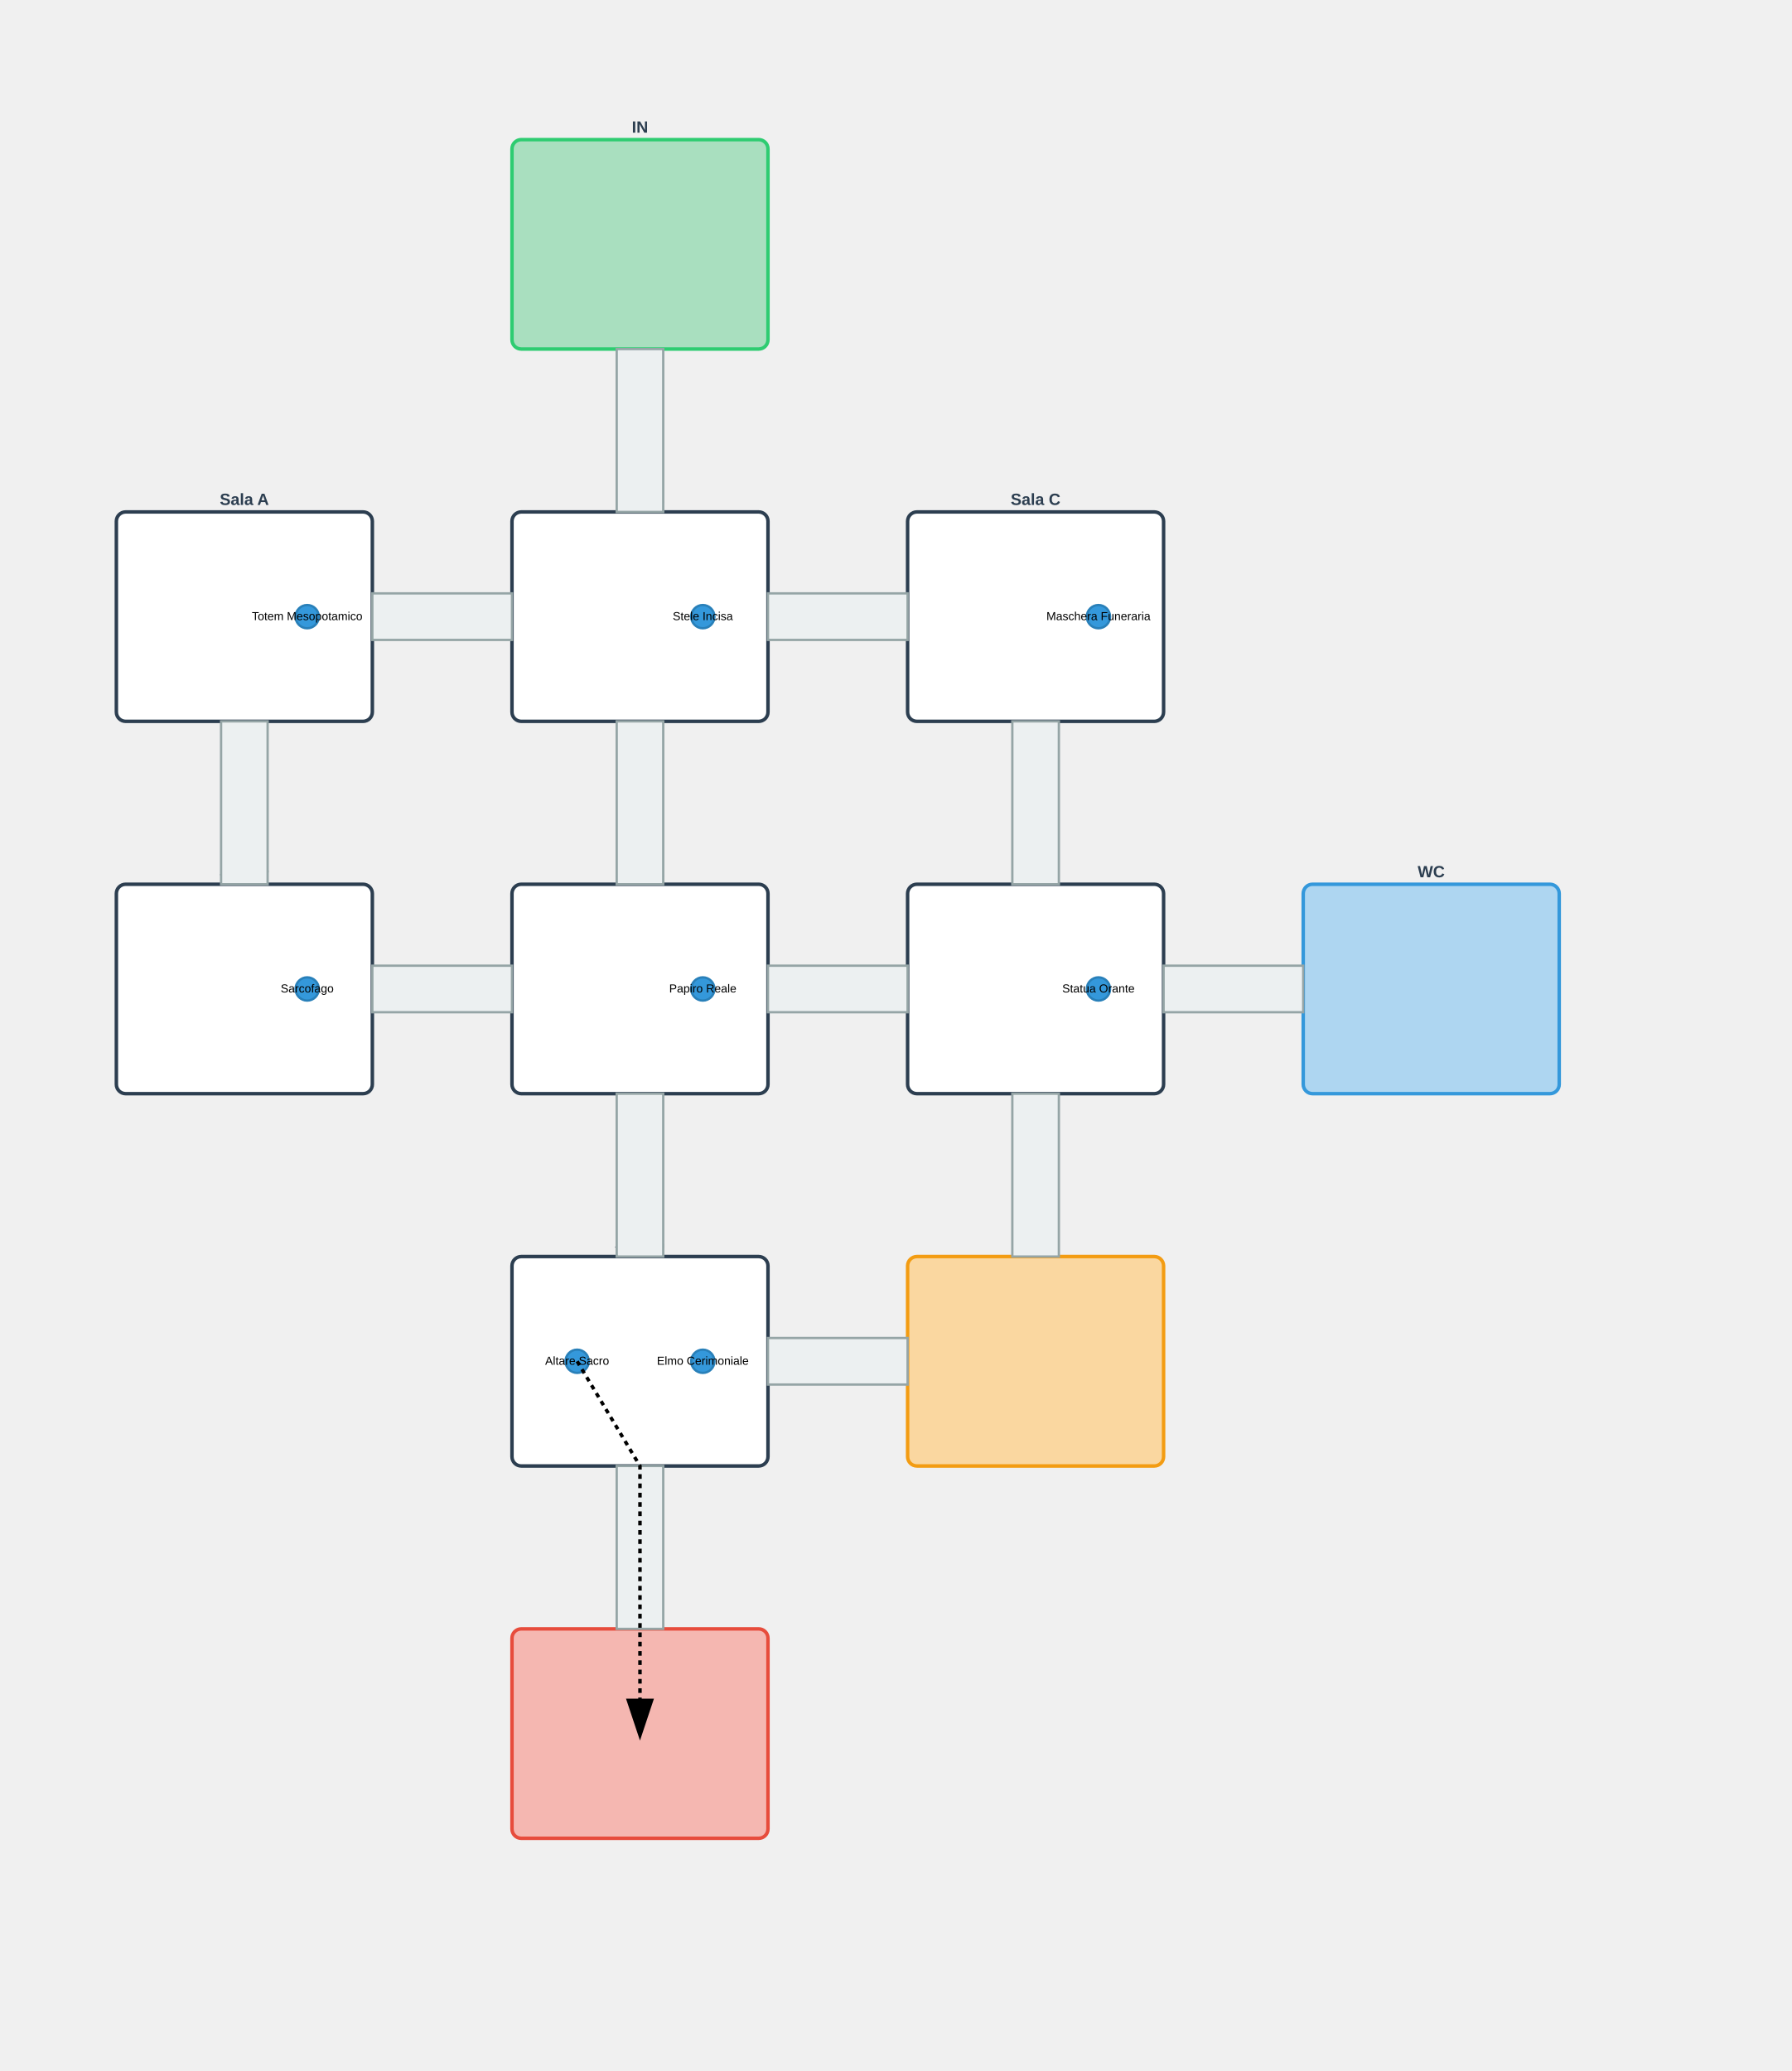
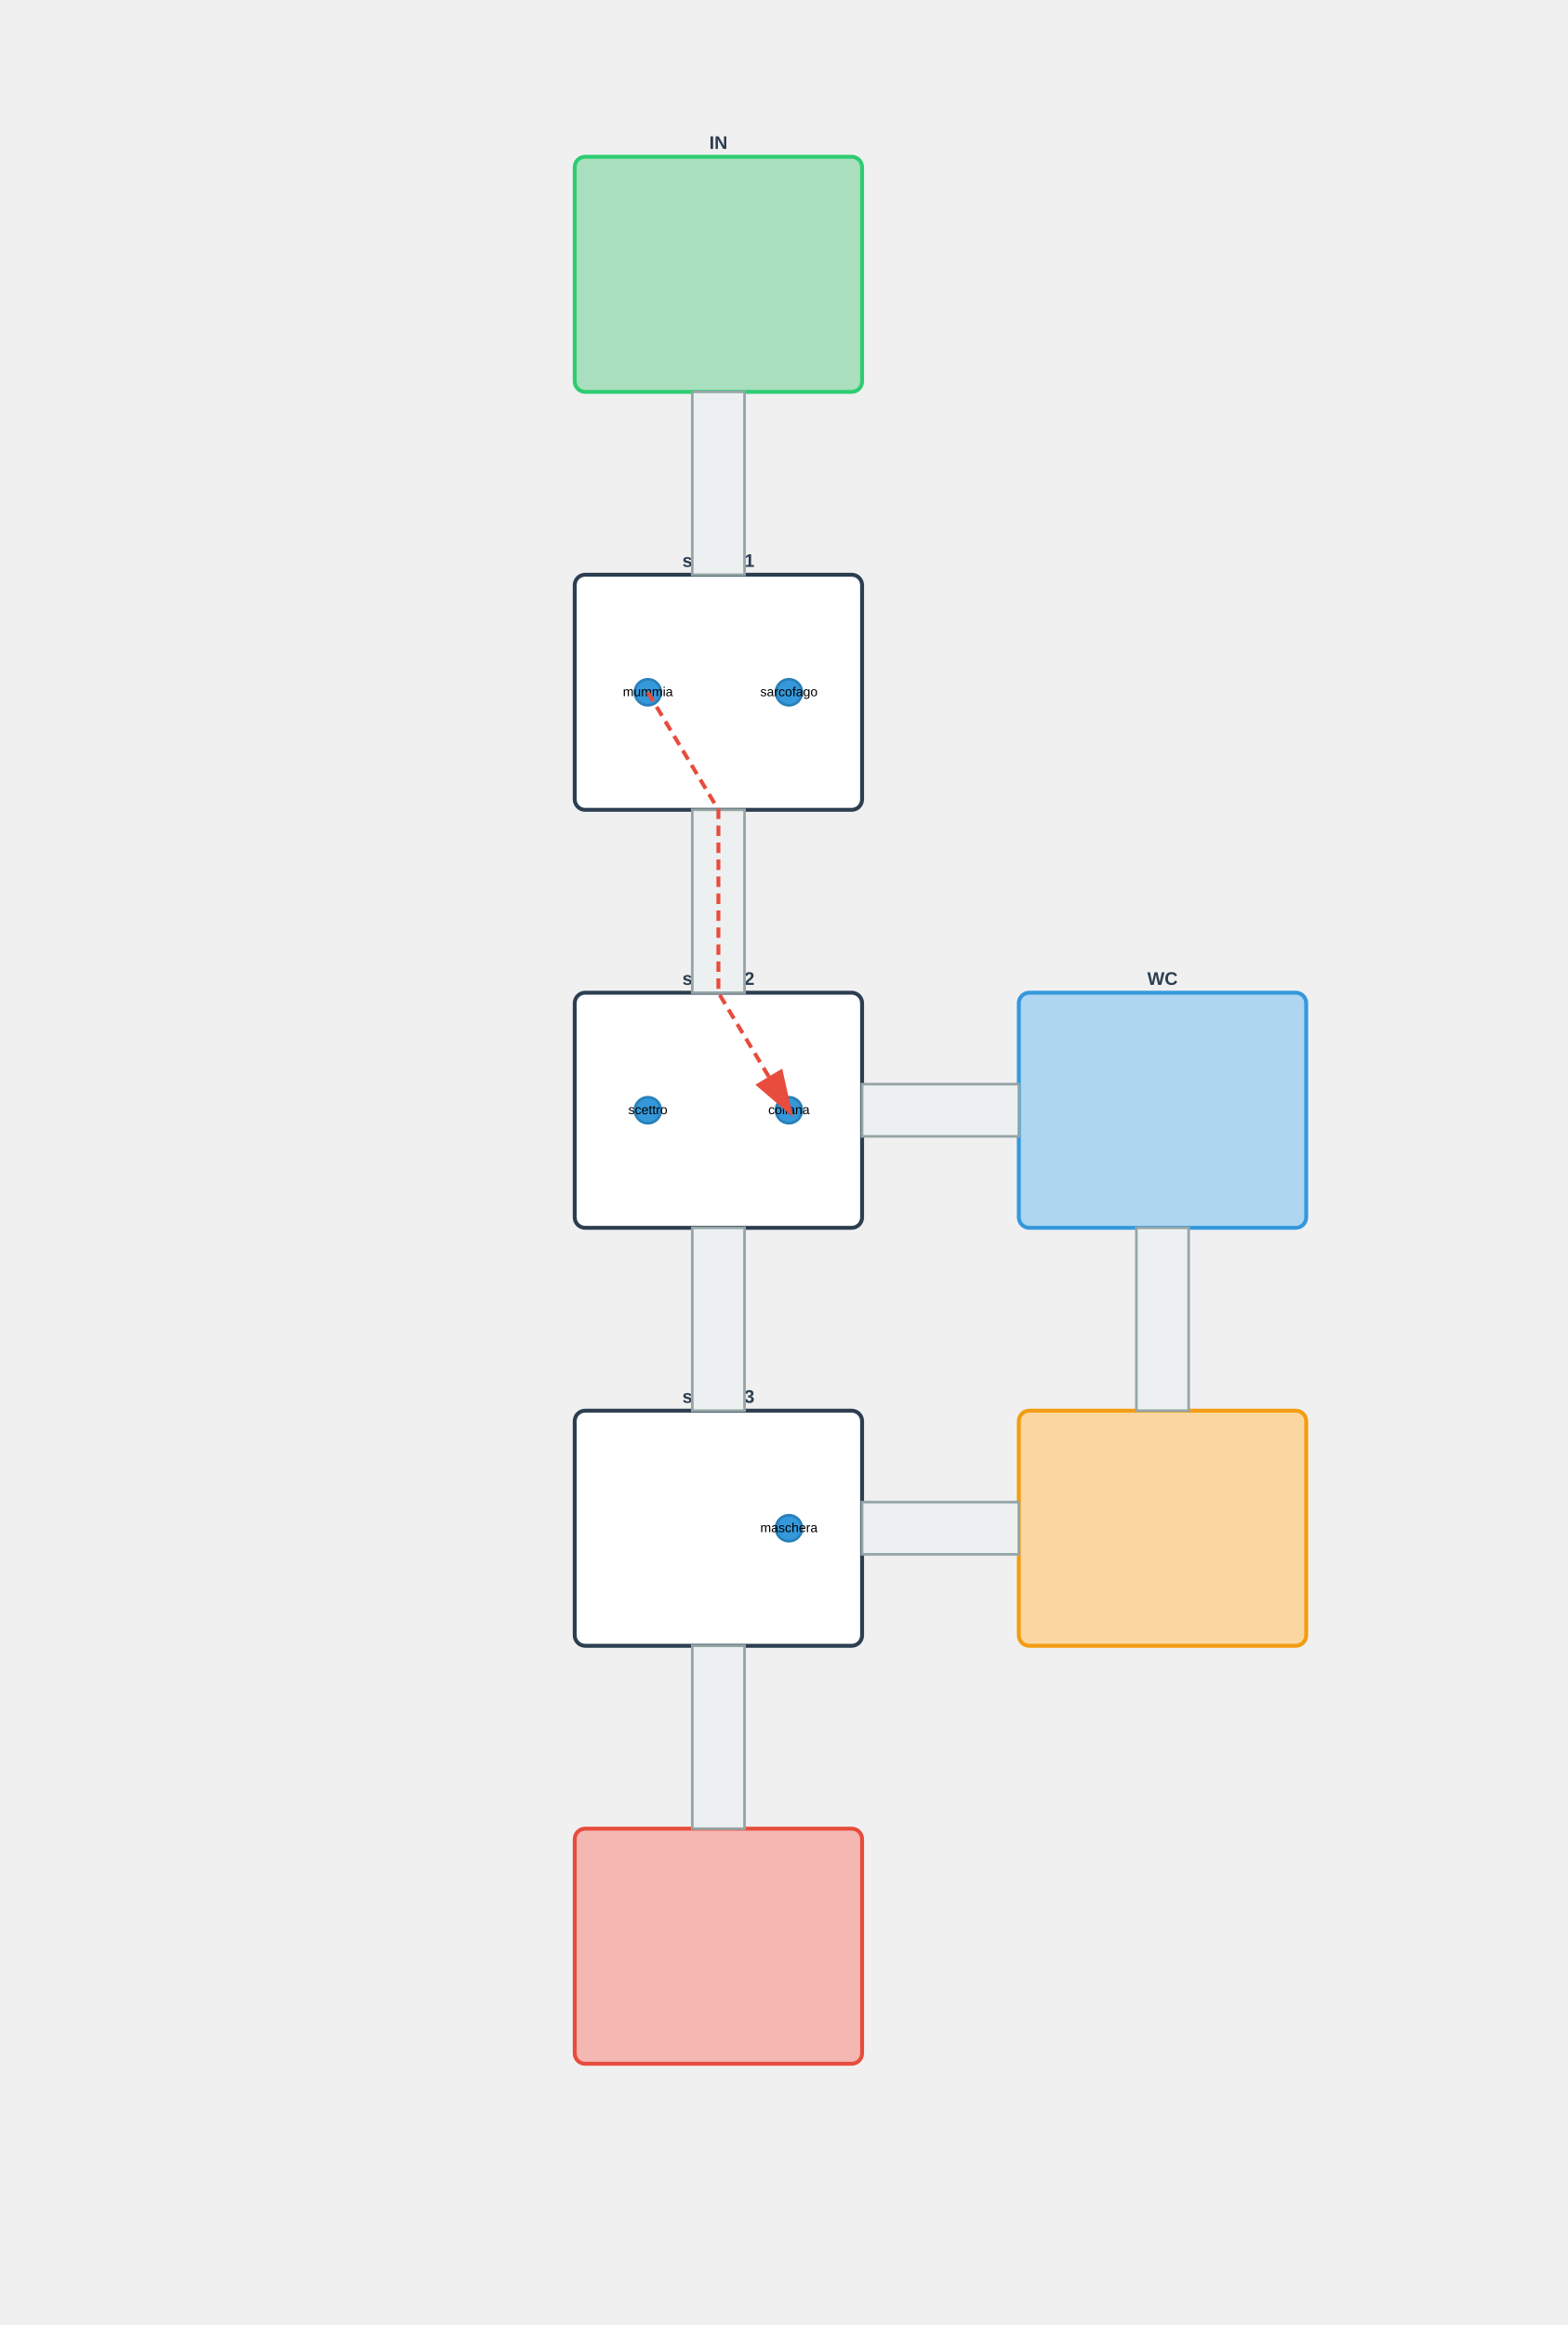
- <svg xmlns="http://www.w3.org/2000/svg" viewBox="0 0 1540 1780" width="1540" height="1780">
+ <svg xmlns="http://www.w3.org/2000/svg" viewBox="0 0 1200 1780" width="1200" height="1780">
  <defs>
    <style>
      .stanza { fill:#fff; stroke:#2c3e50; stroke-width:3; }
      .stanza.ingresso { fill:#a9dfbf; stroke:#2ecc71; }
      .stanza.uscita { fill:#f5b7b1; stroke:#e74c3c; }
      .stanza.bagno { fill:#aed6f1; stroke:#3498db; }
      .stanza.servizio { fill:#fad7a0; stroke:#f39c12; }

      .stanza-label { font:bold 14px Arial; fill:#2c3e50; }

      .corridoio { fill:#ecf0f1; stroke:#95a5a6; stroke-width:2; }

      .oggetto { fill:#3498db; stroke:#2980b9; stroke-width:2; }
      .oggetto-label { font:10px Arial; fill:black; text-anchor:middle; }

      .conn-obj {
        stroke:#e74c3c;
        stroke-width:3;
        fill:none;
        stroke-dasharray:8,5;
        marker-end:url(#arrow-red);
      }

      .conn-obj-debug {
        stroke:black;
        stroke-width:3;
        fill:none;
        stroke-dasharray:4,4;
        marker-end:url(#arrow-black);
      }
    </style>
    <marker id="arrow-red" markerWidth="12" markerHeight="12" refX="10" refY="4" orient="auto">
      <polygon points="0 0, 12 4, 0 8" fill="#e74c3c" />
    </marker>
    <marker id="arrow-black" markerWidth="12" markerHeight="12" refX="10" refY="4" orient="auto">
      <polygon points="0 0, 12 4, 0 8" fill="black" />
    </marker>
  </defs>
  <rect x="440" y="120" width="220" height="180" rx="8" class="stanza ingresso" />
  <text x="550.0" y="114" class="stanza-label" text-anchor="middle">IN</text>
-   <rect x="100" y="440" width="220" height="180" rx="8" class="stanza" />
-   <text x="210.0" y="434" class="stanza-label" text-anchor="middle">Sala A</text>
  <rect x="440" y="440" width="220" height="180" rx="8" class="stanza" />
-   <text x="550.0" y="434" class="stanza-label" text-anchor="middle">Sala B</text>
-   <rect x="780" y="440" width="220" height="180" rx="8" class="stanza" />
-   <text x="890.0" y="434" class="stanza-label" text-anchor="middle">Sala C</text>
-   <rect x="100" y="760" width="220" height="180" rx="8" class="stanza" />
-   <text x="210.0" y="754" class="stanza-label" text-anchor="middle">Sala D</text>
+   <text x="550.0" y="434" class="stanza-label" text-anchor="middle">stanza 1</text>
  <rect x="440" y="760" width="220" height="180" rx="8" class="stanza" />
-   <text x="550.0" y="754" class="stanza-label" text-anchor="middle">Sala E</text>
-   <rect x="780" y="760" width="220" height="180" rx="8" class="stanza" />
-   <text x="890.0" y="754" class="stanza-label" text-anchor="middle">Sala F</text>
+   <text x="550.0" y="754" class="stanza-label" text-anchor="middle">stanza 2</text>
  <rect x="440" y="1080" width="220" height="180" rx="8" class="stanza" />
-   <text x="550.0" y="1074" class="stanza-label" text-anchor="middle">Sala G</text>
-   <rect x="1120" y="760" width="220" height="180" rx="8" class="stanza bagno" />
-   <text x="1230.0" y="754" class="stanza-label" text-anchor="middle">WC</text>
+   <text x="550.0" y="1074" class="stanza-label" text-anchor="middle">stanza 3</text>
+   <rect x="780" y="760" width="220" height="180" rx="8" class="stanza bagno" />
+   <text x="890.0" y="754" class="stanza-label" text-anchor="middle">WC</text>
  <rect x="780" y="1080" width="220" height="180" rx="8" class="stanza servizio" />
  <text x="890.0" y="1074" class="stanza-label" text-anchor="middle">SHOP</text>
  <rect x="440" y="1400" width="220" height="180" rx="8" class="stanza uscita" />
  <text x="550.0" y="1394" class="stanza-label" text-anchor="middle">OUT</text>
  <rect x="530.0" y="300" width="40" height="140" class="corridoio" />
-   <rect x="320" y="510.0" width="120" height="40" class="corridoio" />
-   <rect x="190.0" y="620" width="40" height="140" class="corridoio" />
-   <rect x="660" y="510.0" width="120" height="40" class="corridoio" />
  <rect x="530.0" y="620" width="40" height="140" class="corridoio" />
-   <rect x="870.0" y="620" width="40" height="140" class="corridoio" />
-   <rect x="320" y="830.0" width="120" height="40" class="corridoio" />
  <rect x="660" y="830.0" width="120" height="40" class="corridoio" />
  <rect x="530.0" y="940" width="40" height="140" class="corridoio" />
-   <rect x="1000" y="830.0" width="120" height="40" class="corridoio" />
-   <rect x="870.0" y="940" width="40" height="140" class="corridoio" />
  <rect x="660" y="1150.0" width="120" height="40" class="corridoio" />
  <rect x="530.0" y="1260" width="40" height="140" class="corridoio" />
-   <circle cx="264.0" cy="530.0" r="10" class="oggetto" />
-   <text x="264.0" y="533.0" class="oggetto-label">Totem Mesopotamico</text>
+   <rect x="870.0" y="940" width="40" height="140" class="corridoio" />
  <circle cx="604.0" cy="530.0" r="10" class="oggetto" />
-   <text x="604.0" y="533.0" class="oggetto-label">Stele Incisa</text>
-   <circle cx="944.0" cy="530.0" r="10" class="oggetto" />
-   <text x="944.0" y="533.0" class="oggetto-label">Maschera Funeraria</text>
-   <circle cx="264.0" cy="850.0" r="10" class="oggetto" />
-   <text x="264.0" y="853.0" class="oggetto-label">Sarcofago</text>
+   <text x="604.0" y="533.0" class="oggetto-label">sarcofago</text>
  <circle cx="604.0" cy="850.0" r="10" class="oggetto" />
-   <text x="604.0" y="853.0" class="oggetto-label">Papiro Reale</text>
-   <circle cx="944.0" cy="850.0" r="10" class="oggetto" />
-   <text x="944.0" y="853.0" class="oggetto-label">Statua Orante</text>
+   <text x="604.0" y="853.0" class="oggetto-label">collana</text>
+   <circle cx="496.0" cy="850.0" r="10" class="oggetto" />
+   <text x="496.0" y="853.0" class="oggetto-label">scettro</text>
  <circle cx="604.0" cy="1170.0" r="10" class="oggetto" />
-   <text x="604.0" y="1173.0" class="oggetto-label">Elmo Cerimoniale</text>
-   <circle cx="496.0" cy="1170.0" r="10" class="oggetto" />
-   <text x="496.0" y="1173.0" class="oggetto-label">Altare Sacro</text>
-   <path d="M 496.0 1170.0 L 550.0 1260.0 L 550.0 1330.0 L 550.0 1400.0 L 550.0 1490.0" class="conn-obj-debug" />
+   <text x="604.0" y="1173.0" class="oggetto-label">maschera</text>
+   <circle cx="496.0" cy="530.0" r="10" class="oggetto" />
+   <text x="496.0" y="533.0" class="oggetto-label">mummia</text>
+   <path d="M 496.0 530.0 L 550.0 620.0 L 550.0 690.0 L 550.0 760.0 L 604.0 850.0" class="conn-obj" />
</svg>
